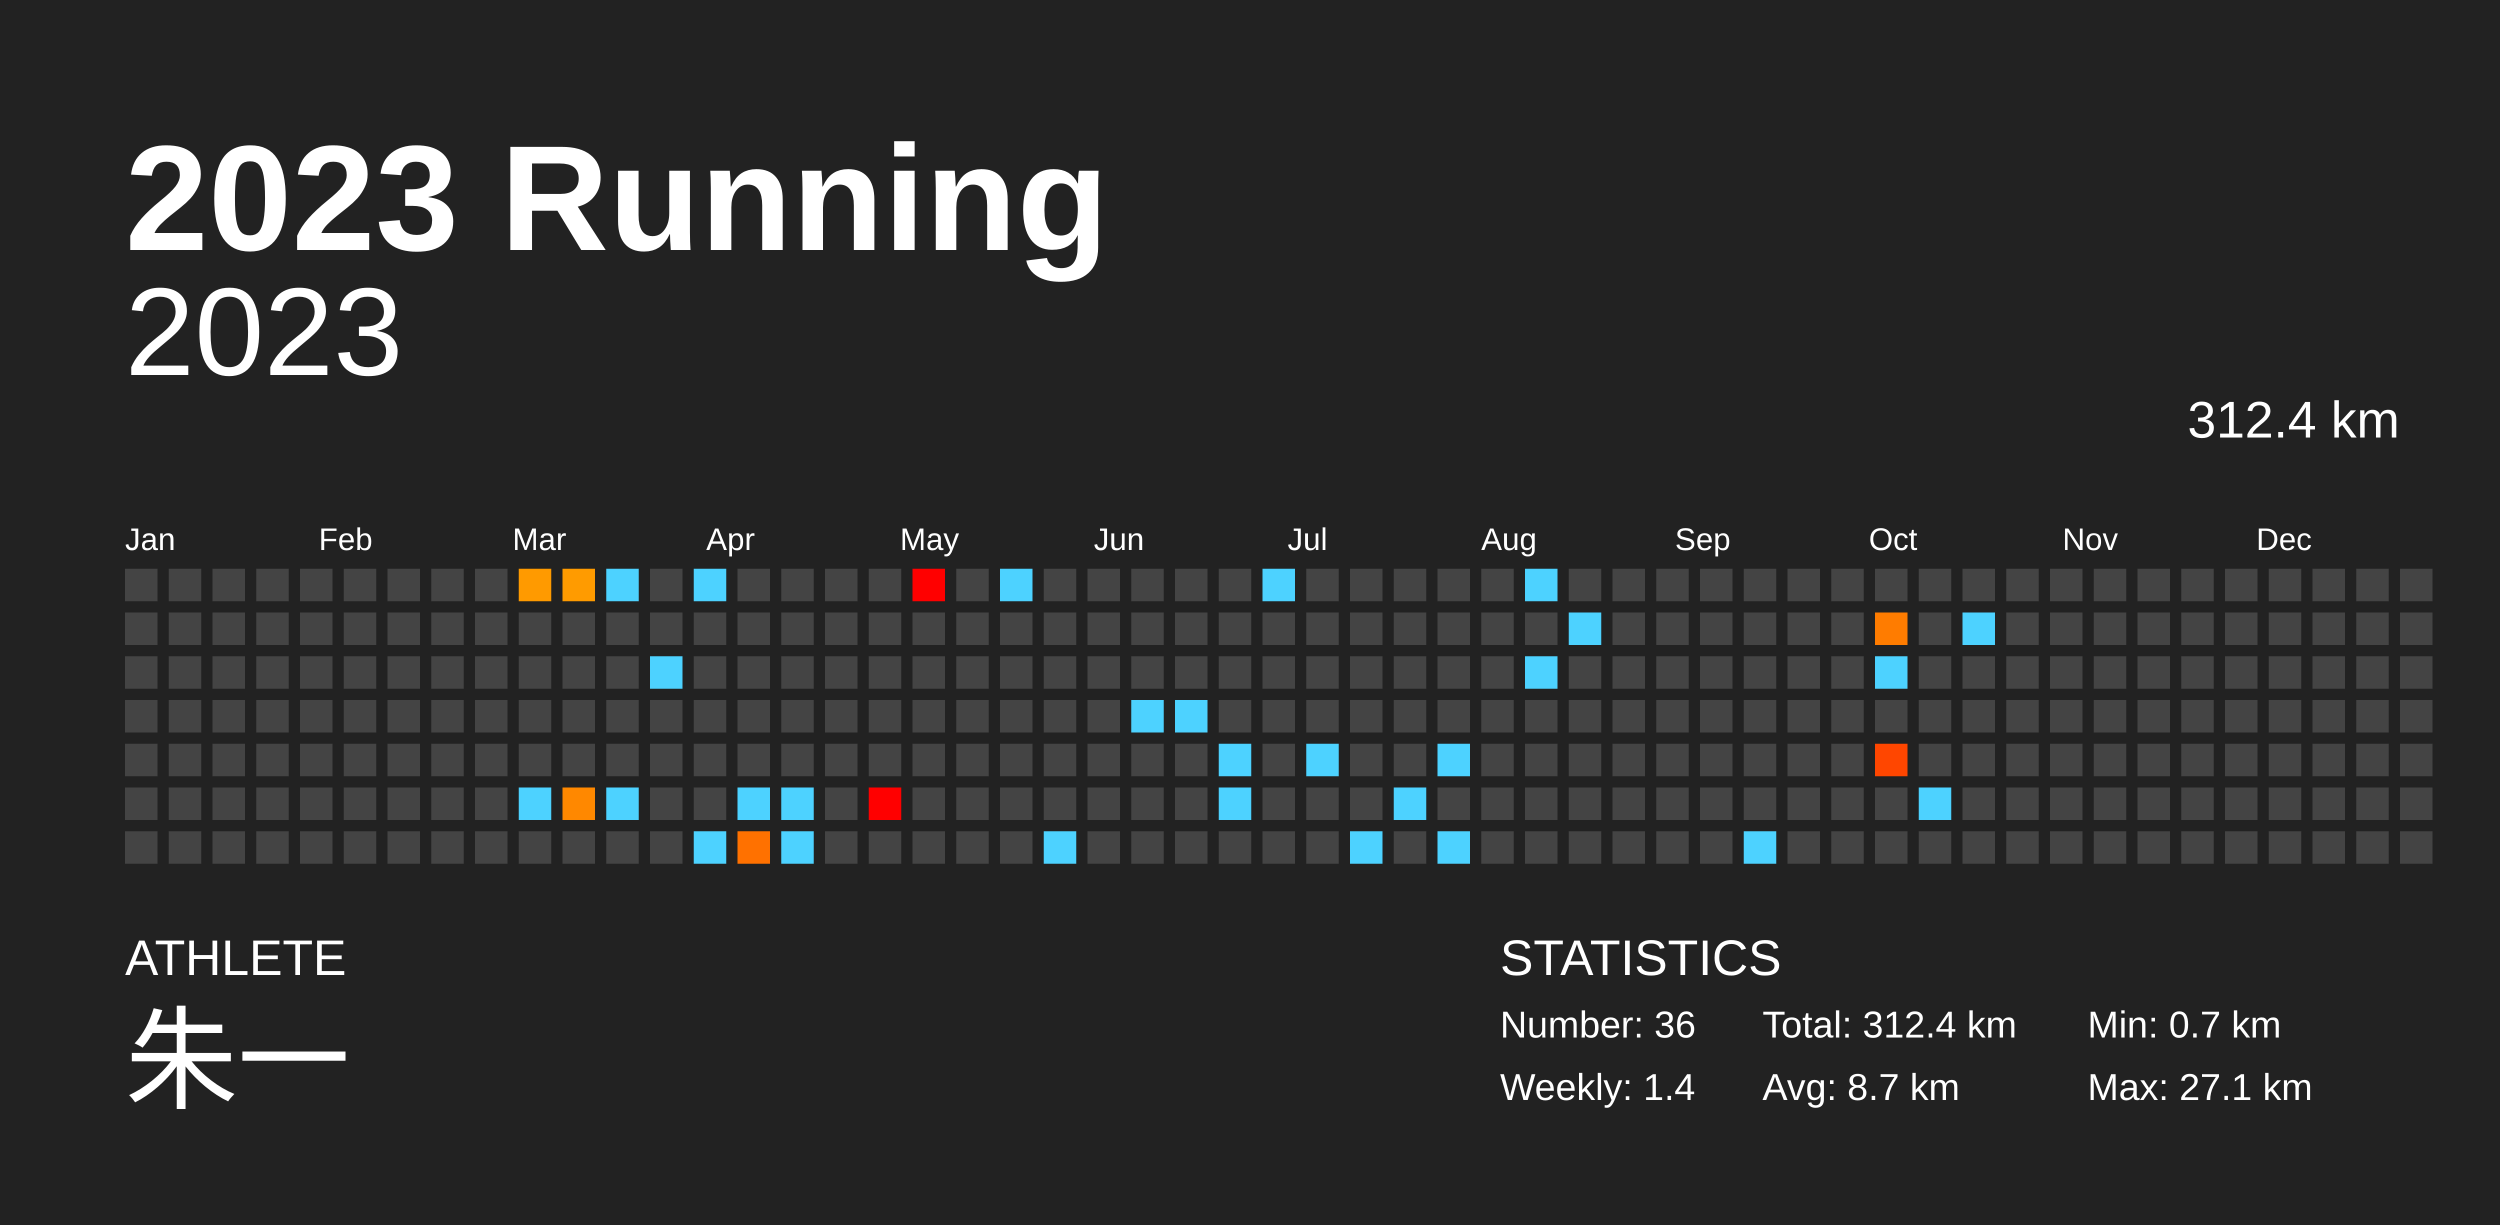
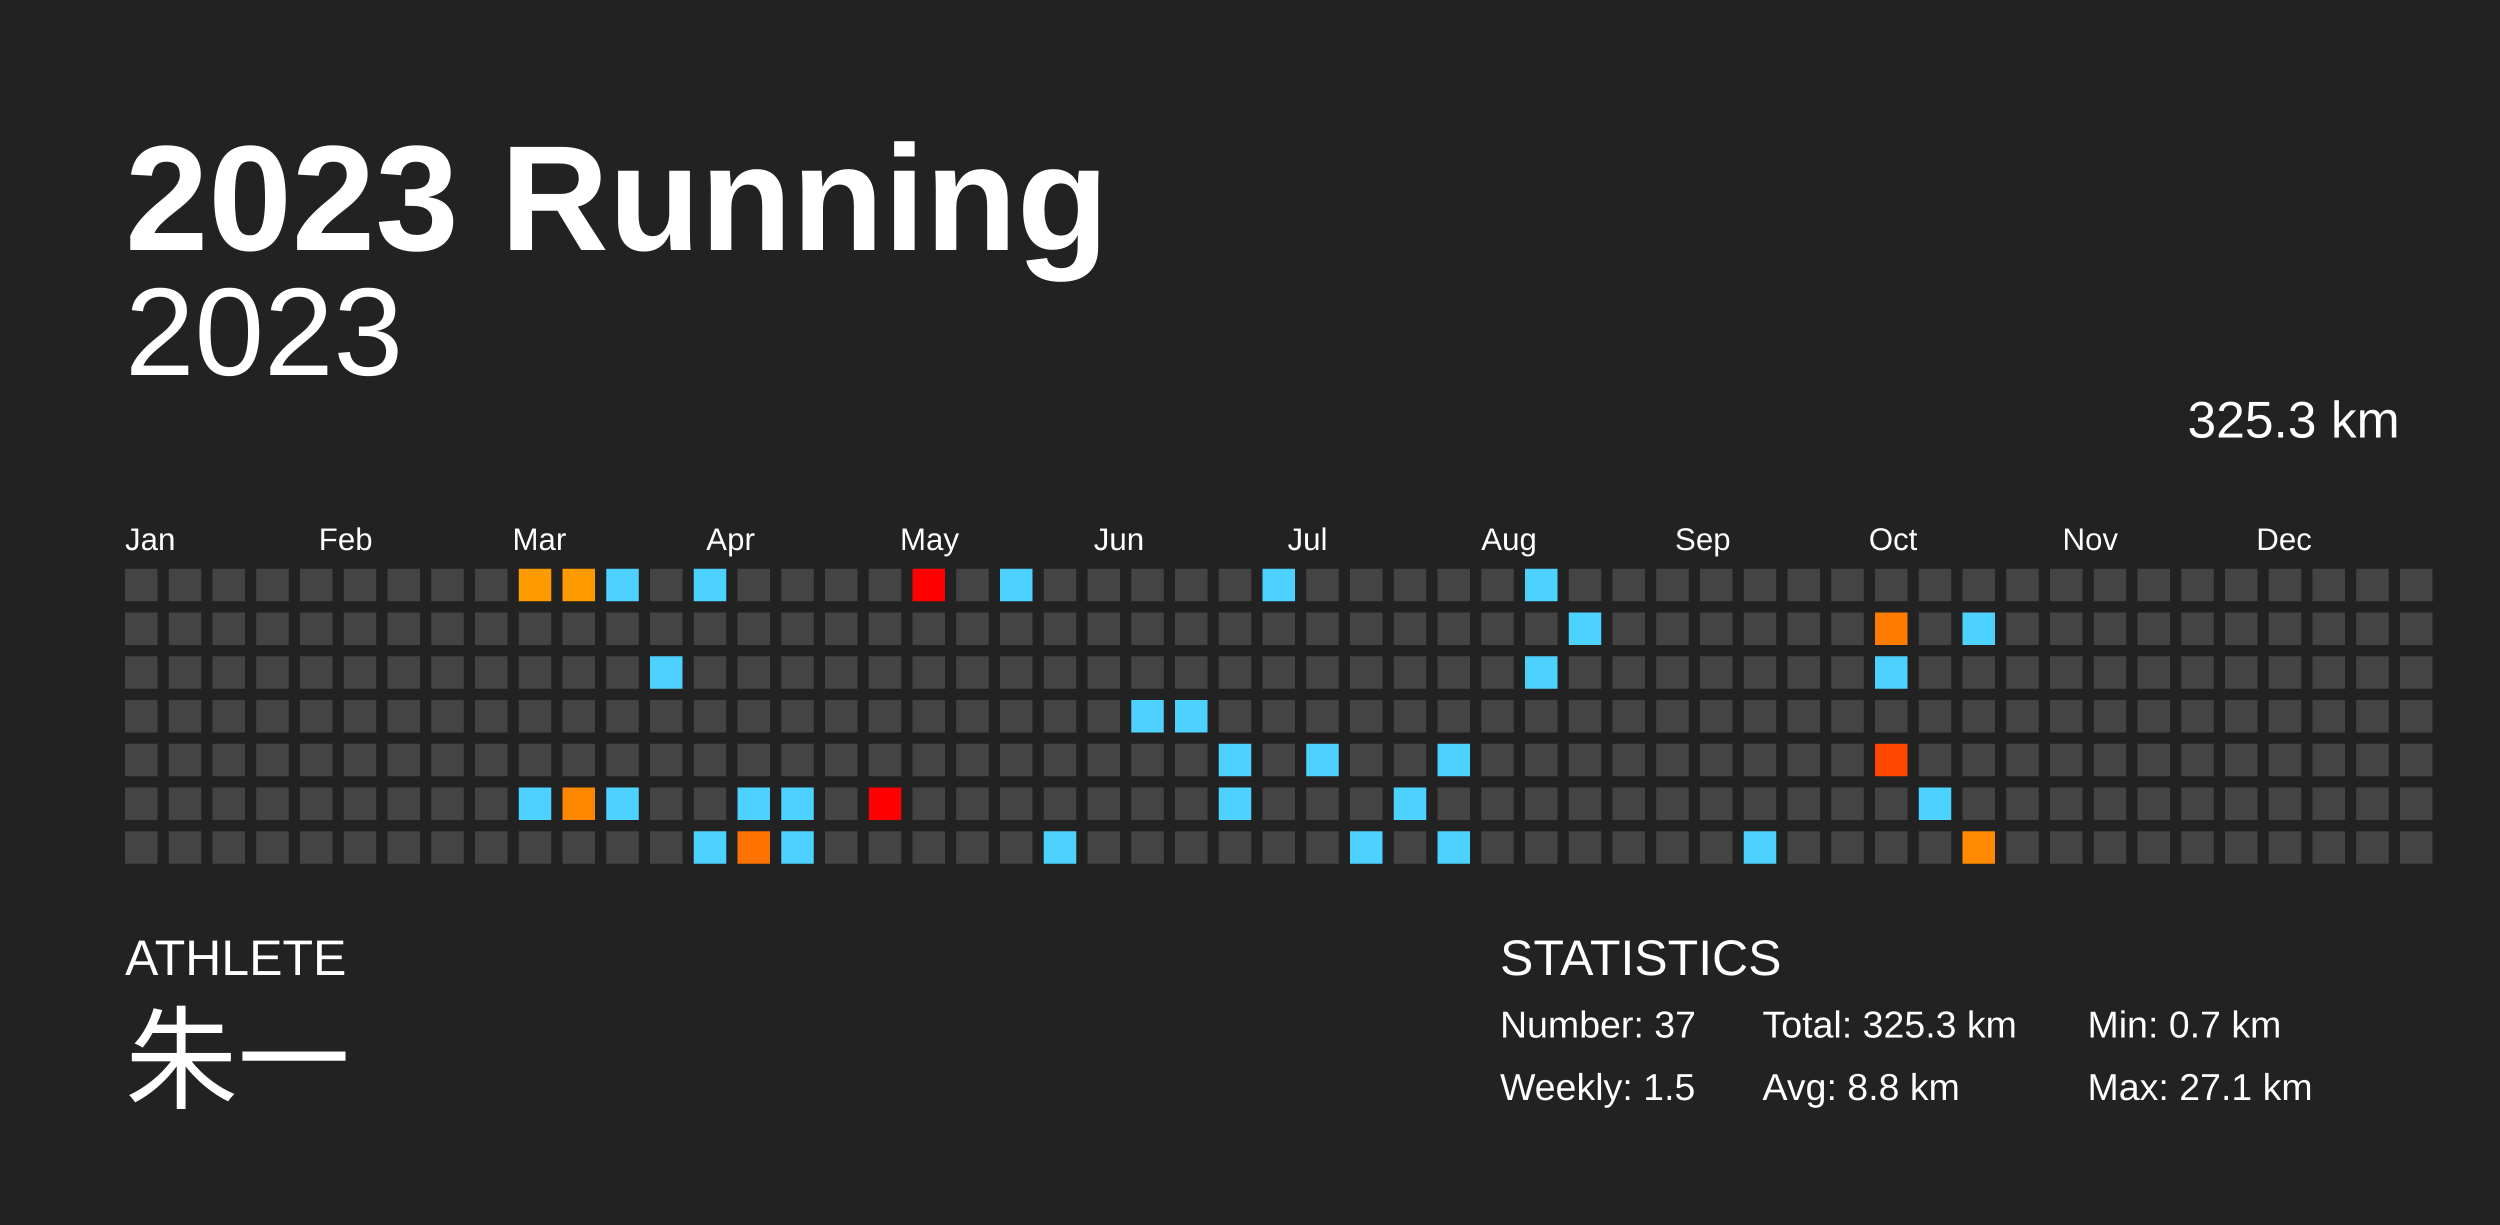
<svg xmlns="http://www.w3.org/2000/svg" baseProfile="full" height="98mm" version="1.1" viewBox="0,0,200,98" width="200mm">
  <defs />
  <rect fill="#222222" height="98" width="200" x="0" y="0" />
  <text fill="#FFFFFF" style="font-size:12px; font-family:Arial; font-weight:bold;" x="10" y="20">2023 Running</text>
  <text fill="#FFFFFF" style="font-size:4px; font-family:Arial" x="10" y="78">ATHLETE</text>
  <text fill="#FFFFFF" style="font-size:9px; font-family:Arial" x="10" y="88">朱一</text>
  <text fill="#FFFFFF" style="font-size:4px; font-family:Arial" x="120" y="78">STATISTICS</text>
-   <text fill="#FFFFFF" style="font-size:3px; font-family:Arial" x="120" y="83">Number: 36</text>
-   <text fill="#FFFFFF" style="font-size:3px; font-family:Arial" x="120" y="88">Weekly: 1.4</text>
-   <text fill="#FFFFFF" style="font-size:3px; font-family:Arial" x="141" y="83">Total: 312.4 km</text>
-   <text fill="#FFFFFF" style="font-size:3px; font-family:Arial" x="141" y="88">Avg: 8.7 km</text>
+   <text fill="#FFFFFF" style="font-size:3px; font-family:Arial" x="120" y="83">Number: 37</text>
+   <text fill="#FFFFFF" style="font-size:3px; font-family:Arial" x="120" y="88">Weekly: 1.5</text>
+   <text fill="#FFFFFF" style="font-size:3px; font-family:Arial" x="141" y="83">Total: 325.3 km</text>
+   <text fill="#FFFFFF" style="font-size:3px; font-family:Arial" x="141" y="88">Avg: 8.8 km</text>
  <text fill="#FFFFFF" style="font-size:3px; font-family:Arial" x="167" y="83">Min: 0.7 km</text>
  <text fill="#FFFFFF" style="font-size:3px; font-family:Arial" x="167" y="88">Max: 27.1 km</text>
  <text alignment-baseline="hanging" fill="#FFFFFF" style="font-size:10.0px; font-family:Arial;" x="10" y="30">2023</text>
-   <text alignment-baseline="hanging" fill="#FFFFFF" style="font-size:4.125px; font-family:Arial;" x="175" y="35">312.4 km</text>
+   <text alignment-baseline="hanging" fill="#FFFFFF" style="font-size:4.125px; font-family:Arial;" x="175" y="35">325.3 km</text>
  <text fill="#FFFFFF" style="font-size:2.5px; font-family:Arial" x="10.0" y="44">Jan</text>
  <text fill="#FFFFFF" style="font-size:2.5px; font-family:Arial" x="25.5" y="44">Feb</text>
  <text fill="#FFFFFF" style="font-size:2.5px; font-family:Arial" x="41.0" y="44">Mar</text>
  <text fill="#FFFFFF" style="font-size:2.5px; font-family:Arial" x="56.5" y="44">Apr</text>
  <text fill="#FFFFFF" style="font-size:2.5px; font-family:Arial" x="72.0" y="44">May</text>
  <text fill="#FFFFFF" style="font-size:2.5px; font-family:Arial" x="87.5" y="44">Jun</text>
  <text fill="#FFFFFF" style="font-size:2.5px; font-family:Arial" x="103.0" y="44">Jul</text>
  <text fill="#FFFFFF" style="font-size:2.5px; font-family:Arial" x="118.5" y="44">Aug</text>
  <text fill="#FFFFFF" style="font-size:2.5px; font-family:Arial" x="134.0" y="44">Sep</text>
  <text fill="#FFFFFF" style="font-size:2.5px; font-family:Arial" x="149.5" y="44">Oct</text>
  <text fill="#FFFFFF" style="font-size:2.5px; font-family:Arial" x="165.0" y="44">Nov</text>
  <text fill="#FFFFFF" style="font-size:2.5px; font-family:Arial" x="180.5" y="44">Dec</text>
  <rect fill="#444444" height="2.6" width="2.6" x="10.0" y="45.5" />
  <rect fill="#444444" height="2.6" width="2.6" x="10.0" y="49.0" />
  <rect fill="#444444" height="2.6" width="2.6" x="10.0" y="52.5" />
  <rect fill="#444444" height="2.6" width="2.6" x="10.0" y="56.0" />
  <rect fill="#444444" height="2.6" width="2.6" x="10.0" y="59.5" />
  <rect fill="#444444" height="2.6" width="2.6" x="10.0" y="63.0" />
  <rect fill="#444444" height="2.6" width="2.6" x="10.0" y="66.5" />
  <rect fill="#444444" height="2.6" width="2.6" x="13.5" y="45.5" />
  <rect fill="#444444" height="2.6" width="2.6" x="13.5" y="49.0" />
  <rect fill="#444444" height="2.6" width="2.6" x="13.5" y="52.5" />
  <rect fill="#444444" height="2.6" width="2.6" x="13.5" y="56.0" />
  <rect fill="#444444" height="2.6" width="2.6" x="13.5" y="59.5" />
  <rect fill="#444444" height="2.6" width="2.6" x="13.5" y="63.0" />
  <rect fill="#444444" height="2.6" width="2.6" x="13.5" y="66.5" />
  <rect fill="#444444" height="2.6" width="2.6" x="17.0" y="45.5" />
  <rect fill="#444444" height="2.6" width="2.6" x="17.0" y="49.0" />
  <rect fill="#444444" height="2.6" width="2.6" x="17.0" y="52.5" />
  <rect fill="#444444" height="2.6" width="2.6" x="17.0" y="56.0" />
  <rect fill="#444444" height="2.6" width="2.6" x="17.0" y="59.5" />
  <rect fill="#444444" height="2.6" width="2.6" x="17.0" y="63.0" />
  <rect fill="#444444" height="2.6" width="2.6" x="17.0" y="66.5" />
  <rect fill="#444444" height="2.6" width="2.6" x="20.5" y="45.5" />
  <rect fill="#444444" height="2.6" width="2.6" x="20.5" y="49.0" />
  <rect fill="#444444" height="2.6" width="2.6" x="20.5" y="52.5" />
  <rect fill="#444444" height="2.6" width="2.6" x="20.5" y="56.0" />
  <rect fill="#444444" height="2.6" width="2.6" x="20.5" y="59.5" />
  <rect fill="#444444" height="2.6" width="2.6" x="20.5" y="63.0" />
  <rect fill="#444444" height="2.6" width="2.6" x="20.5" y="66.5" />
  <rect fill="#444444" height="2.6" width="2.6" x="24.0" y="45.5" />
  <rect fill="#444444" height="2.6" width="2.6" x="24.0" y="49.0" />
  <rect fill="#444444" height="2.6" width="2.6" x="24.0" y="52.5" />
  <rect fill="#444444" height="2.6" width="2.6" x="24.0" y="56.0" />
  <rect fill="#444444" height="2.6" width="2.6" x="24.0" y="59.5" />
  <rect fill="#444444" height="2.6" width="2.6" x="24.0" y="63.0" />
  <rect fill="#444444" height="2.6" width="2.6" x="24.0" y="66.5" />
  <rect fill="#444444" height="2.6" width="2.6" x="27.5" y="45.5" />
  <rect fill="#444444" height="2.6" width="2.6" x="27.5" y="49.0" />
  <rect fill="#444444" height="2.6" width="2.6" x="27.5" y="52.5" />
  <rect fill="#444444" height="2.6" width="2.6" x="27.5" y="56.0" />
  <rect fill="#444444" height="2.6" width="2.6" x="27.5" y="59.5" />
  <rect fill="#444444" height="2.6" width="2.6" x="27.5" y="63.0" />
  <rect fill="#444444" height="2.6" width="2.6" x="27.5" y="66.5" />
  <rect fill="#444444" height="2.6" width="2.6" x="31.0" y="45.5" />
  <rect fill="#444444" height="2.6" width="2.6" x="31.0" y="49.0" />
  <rect fill="#444444" height="2.6" width="2.6" x="31.0" y="52.5" />
  <rect fill="#444444" height="2.6" width="2.6" x="31.0" y="56.0" />
  <rect fill="#444444" height="2.6" width="2.6" x="31.0" y="59.5" />
  <rect fill="#444444" height="2.6" width="2.6" x="31.0" y="63.0" />
  <rect fill="#444444" height="2.6" width="2.6" x="31.0" y="66.5" />
  <rect fill="#444444" height="2.6" width="2.6" x="34.5" y="45.5" />
  <rect fill="#444444" height="2.6" width="2.6" x="34.5" y="49.0" />
  <rect fill="#444444" height="2.6" width="2.6" x="34.5" y="52.5" />
  <rect fill="#444444" height="2.6" width="2.6" x="34.5" y="56.0" />
  <rect fill="#444444" height="2.6" width="2.6" x="34.5" y="59.5" />
  <rect fill="#444444" height="2.6" width="2.6" x="34.5" y="63.0" />
  <rect fill="#444444" height="2.6" width="2.6" x="34.5" y="66.5" />
  <rect fill="#444444" height="2.6" width="2.6" x="38.0" y="45.5" />
  <rect fill="#444444" height="2.6" width="2.6" x="38.0" y="49.0" />
  <rect fill="#444444" height="2.6" width="2.6" x="38.0" y="52.5" />
  <rect fill="#444444" height="2.6" width="2.6" x="38.0" y="56.0" />
  <rect fill="#444444" height="2.6" width="2.6" x="38.0" y="59.5" />
  <rect fill="#444444" height="2.6" width="2.6" x="38.0" y="63.0" />
  <rect fill="#444444" height="2.6" width="2.6" x="38.0" y="66.5" />
  <rect fill="#ff9a00" height="2.6" width="2.6" x="41.5" y="45.5" />
  <rect fill="#444444" height="2.6" width="2.6" x="41.5" y="49.0" />
  <rect fill="#444444" height="2.6" width="2.6" x="41.5" y="52.5" />
  <rect fill="#444444" height="2.6" width="2.6" x="41.5" y="56.0" />
  <rect fill="#444444" height="2.6" width="2.6" x="41.5" y="59.5" />
  <rect fill="#4dd2ff" height="2.6" width="2.6" x="41.5" y="63.0" />
  <rect fill="#444444" height="2.6" width="2.6" x="41.5" y="66.5" />
  <rect fill="#ff9b00" height="2.6" width="2.6" x="45.0" y="45.5" />
  <rect fill="#444444" height="2.6" width="2.6" x="45.0" y="49.0" />
  <rect fill="#444444" height="2.6" width="2.6" x="45.0" y="52.5" />
  <rect fill="#444444" height="2.6" width="2.6" x="45.0" y="56.0" />
  <rect fill="#444444" height="2.6" width="2.6" x="45.0" y="59.5" />
  <rect fill="#ff8800" height="2.6" width="2.6" x="45.0" y="63.0" />
  <rect fill="#444444" height="2.6" width="2.6" x="45.0" y="66.5" />
  <rect fill="#4dd2ff" height="2.6" width="2.6" x="48.5" y="45.5" />
  <rect fill="#444444" height="2.6" width="2.6" x="48.5" y="49.0" />
  <rect fill="#444444" height="2.6" width="2.6" x="48.5" y="52.5" />
  <rect fill="#444444" height="2.6" width="2.6" x="48.5" y="56.0" />
  <rect fill="#444444" height="2.6" width="2.6" x="48.5" y="59.5" />
  <rect fill="#4dd2ff" height="2.6" width="2.6" x="48.5" y="63.0" />
  <rect fill="#444444" height="2.6" width="2.6" x="48.5" y="66.5" />
  <rect fill="#444444" height="2.6" width="2.6" x="52.0" y="45.5" />
  <rect fill="#444444" height="2.6" width="2.6" x="52.0" y="49.0" />
  <rect fill="#4dd2ff" height="2.6" width="2.6" x="52.0" y="52.5" />
  <rect fill="#444444" height="2.6" width="2.6" x="52.0" y="56.0" />
  <rect fill="#444444" height="2.6" width="2.6" x="52.0" y="59.5" />
  <rect fill="#444444" height="2.6" width="2.6" x="52.0" y="63.0" />
  <rect fill="#444444" height="2.6" width="2.6" x="52.0" y="66.5" />
  <rect fill="#4dd2ff" height="2.6" width="2.6" x="55.5" y="45.5" />
  <rect fill="#444444" height="2.6" width="2.6" x="55.5" y="49.0" />
  <rect fill="#444444" height="2.6" width="2.6" x="55.5" y="52.5" />
  <rect fill="#444444" height="2.6" width="2.6" x="55.5" y="56.0" />
  <rect fill="#444444" height="2.6" width="2.6" x="55.5" y="59.5" />
  <rect fill="#444444" height="2.6" width="2.6" x="55.5" y="63.0" />
  <rect fill="#4dd2ff" height="2.6" width="2.6" x="55.5" y="66.5" />
  <rect fill="#444444" height="2.6" width="2.6" x="59.0" y="45.5" />
  <rect fill="#444444" height="2.6" width="2.6" x="59.0" y="49.0" />
  <rect fill="#444444" height="2.6" width="2.6" x="59.0" y="52.5" />
  <rect fill="#444444" height="2.6" width="2.6" x="59.0" y="56.0" />
  <rect fill="#444444" height="2.6" width="2.6" x="59.0" y="59.5" />
  <rect fill="#4dd2ff" height="2.6" width="2.6" x="59.0" y="63.0" />
  <rect fill="#ff7100" height="2.6" width="2.6" x="59.0" y="66.5" />
  <rect fill="#444444" height="2.6" width="2.6" x="62.5" y="45.5" />
  <rect fill="#444444" height="2.6" width="2.6" x="62.5" y="49.0" />
  <rect fill="#444444" height="2.6" width="2.6" x="62.5" y="52.5" />
  <rect fill="#444444" height="2.6" width="2.6" x="62.5" y="56.0" />
  <rect fill="#444444" height="2.6" width="2.6" x="62.5" y="59.5" />
  <rect fill="#4dd2ff" height="2.6" width="2.6" x="62.5" y="63.0" />
  <rect fill="#4dd2ff" height="2.6" width="2.6" x="62.5" y="66.5" />
  <rect fill="#444444" height="2.6" width="2.6" x="66.0" y="45.5" />
  <rect fill="#444444" height="2.6" width="2.6" x="66.0" y="49.0" />
  <rect fill="#444444" height="2.6" width="2.6" x="66.0" y="52.5" />
  <rect fill="#444444" height="2.6" width="2.6" x="66.0" y="56.0" />
  <rect fill="#444444" height="2.6" width="2.6" x="66.0" y="59.5" />
  <rect fill="#444444" height="2.6" width="2.6" x="66.0" y="63.0" />
  <rect fill="#444444" height="2.6" width="2.6" x="66.0" y="66.5" />
  <rect fill="#444444" height="2.6" width="2.6" x="69.5" y="45.5" />
  <rect fill="#444444" height="2.6" width="2.6" x="69.5" y="49.0" />
  <rect fill="#444444" height="2.6" width="2.6" x="69.5" y="52.5" />
  <rect fill="#444444" height="2.6" width="2.6" x="69.5" y="56.0" />
  <rect fill="#444444" height="2.6" width="2.6" x="69.5" y="59.5" />
  <rect fill="red" height="2.6" width="2.6" x="69.5" y="63.0" />
  <rect fill="#444444" height="2.6" width="2.6" x="69.5" y="66.5" />
  <rect fill="red" height="2.6" width="2.6" x="73.0" y="45.5" />
  <rect fill="#444444" height="2.6" width="2.6" x="73.0" y="49.0" />
  <rect fill="#444444" height="2.6" width="2.6" x="73.0" y="52.5" />
  <rect fill="#444444" height="2.6" width="2.6" x="73.0" y="56.0" />
  <rect fill="#444444" height="2.6" width="2.6" x="73.0" y="59.5" />
  <rect fill="#444444" height="2.6" width="2.6" x="73.0" y="63.0" />
  <rect fill="#444444" height="2.6" width="2.6" x="73.0" y="66.5" />
  <rect fill="#444444" height="2.6" width="2.6" x="76.5" y="45.5" />
  <rect fill="#444444" height="2.6" width="2.6" x="76.5" y="49.0" />
  <rect fill="#444444" height="2.6" width="2.6" x="76.5" y="52.5" />
  <rect fill="#444444" height="2.6" width="2.6" x="76.5" y="56.0" />
  <rect fill="#444444" height="2.6" width="2.6" x="76.5" y="59.5" />
  <rect fill="#444444" height="2.6" width="2.6" x="76.5" y="63.0" />
  <rect fill="#444444" height="2.6" width="2.6" x="76.5" y="66.5" />
  <rect fill="#4dd2ff" height="2.6" width="2.6" x="80.0" y="45.5" />
  <rect fill="#444444" height="2.6" width="2.6" x="80.0" y="49.0" />
  <rect fill="#444444" height="2.6" width="2.6" x="80.0" y="52.5" />
  <rect fill="#444444" height="2.6" width="2.6" x="80.0" y="56.0" />
  <rect fill="#444444" height="2.6" width="2.6" x="80.0" y="59.5" />
  <rect fill="#444444" height="2.6" width="2.6" x="80.0" y="63.0" />
  <rect fill="#444444" height="2.6" width="2.6" x="80.0" y="66.5" />
  <rect fill="#444444" height="2.6" width="2.6" x="83.5" y="45.5" />
  <rect fill="#444444" height="2.6" width="2.6" x="83.5" y="49.0" />
  <rect fill="#444444" height="2.6" width="2.6" x="83.5" y="52.5" />
  <rect fill="#444444" height="2.6" width="2.6" x="83.5" y="56.0" />
  <rect fill="#444444" height="2.6" width="2.6" x="83.5" y="59.5" />
  <rect fill="#444444" height="2.6" width="2.6" x="83.5" y="63.0" />
  <rect fill="#4dd2ff" height="2.6" width="2.6" x="83.5" y="66.5" />
  <rect fill="#444444" height="2.6" width="2.6" x="87.0" y="45.5" />
  <rect fill="#444444" height="2.6" width="2.6" x="87.0" y="49.0" />
  <rect fill="#444444" height="2.6" width="2.6" x="87.0" y="52.5" />
  <rect fill="#444444" height="2.6" width="2.6" x="87.0" y="56.0" />
  <rect fill="#444444" height="2.6" width="2.6" x="87.0" y="59.5" />
  <rect fill="#444444" height="2.6" width="2.6" x="87.0" y="63.0" />
  <rect fill="#444444" height="2.6" width="2.6" x="87.0" y="66.5" />
  <rect fill="#444444" height="2.6" width="2.6" x="90.5" y="45.5" />
  <rect fill="#444444" height="2.6" width="2.6" x="90.5" y="49.0" />
  <rect fill="#444444" height="2.6" width="2.6" x="90.5" y="52.5" />
  <rect fill="#4dd2ff" height="2.6" width="2.6" x="90.5" y="56.0" />
  <rect fill="#444444" height="2.6" width="2.6" x="90.5" y="59.5" />
  <rect fill="#444444" height="2.6" width="2.6" x="90.5" y="63.0" />
  <rect fill="#444444" height="2.6" width="2.6" x="90.5" y="66.5" />
  <rect fill="#444444" height="2.6" width="2.6" x="94.0" y="45.5" />
  <rect fill="#444444" height="2.6" width="2.6" x="94.0" y="49.0" />
  <rect fill="#444444" height="2.6" width="2.6" x="94.0" y="52.5" />
  <rect fill="#4dd2ff" height="2.6" width="2.6" x="94.0" y="56.0" />
  <rect fill="#444444" height="2.6" width="2.6" x="94.0" y="59.5" />
  <rect fill="#444444" height="2.6" width="2.6" x="94.0" y="63.0" />
  <rect fill="#444444" height="2.6" width="2.6" x="94.0" y="66.5" />
  <rect fill="#444444" height="2.6" width="2.6" x="97.5" y="45.5" />
  <rect fill="#444444" height="2.6" width="2.6" x="97.5" y="49.0" />
  <rect fill="#444444" height="2.6" width="2.6" x="97.5" y="52.5" />
  <rect fill="#444444" height="2.6" width="2.6" x="97.5" y="56.0" />
  <rect fill="#4dd2ff" height="2.6" width="2.6" x="97.5" y="59.5" />
  <rect fill="#4dd2ff" height="2.6" width="2.6" x="97.5" y="63.0" />
  <rect fill="#444444" height="2.6" width="2.6" x="97.5" y="66.5" />
  <rect fill="#4dd2ff" height="2.6" width="2.6" x="101.0" y="45.5" />
  <rect fill="#444444" height="2.6" width="2.6" x="101.0" y="49.0" />
  <rect fill="#444444" height="2.6" width="2.6" x="101.0" y="52.5" />
  <rect fill="#444444" height="2.6" width="2.6" x="101.0" y="56.0" />
  <rect fill="#444444" height="2.6" width="2.6" x="101.0" y="59.5" />
  <rect fill="#444444" height="2.6" width="2.6" x="101.0" y="63.0" />
  <rect fill="#444444" height="2.6" width="2.6" x="101.0" y="66.5" />
  <rect fill="#444444" height="2.6" width="2.6" x="104.5" y="45.5" />
  <rect fill="#444444" height="2.6" width="2.6" x="104.5" y="49.0" />
  <rect fill="#444444" height="2.6" width="2.6" x="104.5" y="52.5" />
  <rect fill="#444444" height="2.6" width="2.6" x="104.5" y="56.0" />
  <rect fill="#4dd2ff" height="2.6" width="2.6" x="104.5" y="59.5" />
  <rect fill="#444444" height="2.6" width="2.6" x="104.5" y="63.0" />
  <rect fill="#444444" height="2.6" width="2.6" x="104.5" y="66.5" />
  <rect fill="#444444" height="2.6" width="2.6" x="108.0" y="45.5" />
  <rect fill="#444444" height="2.6" width="2.6" x="108.0" y="49.0" />
  <rect fill="#444444" height="2.6" width="2.6" x="108.0" y="52.5" />
  <rect fill="#444444" height="2.6" width="2.6" x="108.0" y="56.0" />
  <rect fill="#444444" height="2.6" width="2.6" x="108.0" y="59.5" />
  <rect fill="#444444" height="2.6" width="2.6" x="108.0" y="63.0" />
  <rect fill="#4dd2ff" height="2.6" width="2.6" x="108.0" y="66.5" />
  <rect fill="#444444" height="2.6" width="2.6" x="111.5" y="45.5" />
  <rect fill="#444444" height="2.6" width="2.6" x="111.5" y="49.0" />
  <rect fill="#444444" height="2.6" width="2.6" x="111.5" y="52.5" />
  <rect fill="#444444" height="2.6" width="2.6" x="111.5" y="56.0" />
  <rect fill="#444444" height="2.6" width="2.6" x="111.5" y="59.5" />
  <rect fill="#4dd2ff" height="2.6" width="2.6" x="111.5" y="63.0" />
  <rect fill="#444444" height="2.6" width="2.6" x="111.5" y="66.5" />
  <rect fill="#444444" height="2.6" width="2.6" x="115.0" y="45.5" />
  <rect fill="#444444" height="2.6" width="2.6" x="115.0" y="49.0" />
  <rect fill="#444444" height="2.6" width="2.6" x="115.0" y="52.5" />
  <rect fill="#444444" height="2.6" width="2.6" x="115.0" y="56.0" />
  <rect fill="#4dd2ff" height="2.6" width="2.6" x="115.0" y="59.5" />
  <rect fill="#444444" height="2.6" width="2.6" x="115.0" y="63.0" />
  <rect fill="#4dd2ff" height="2.6" width="2.6" x="115.0" y="66.5" />
  <rect fill="#444444" height="2.6" width="2.6" x="118.5" y="45.5" />
  <rect fill="#444444" height="2.6" width="2.6" x="118.5" y="49.0" />
  <rect fill="#444444" height="2.6" width="2.6" x="118.5" y="52.5" />
  <rect fill="#444444" height="2.6" width="2.6" x="118.5" y="56.0" />
  <rect fill="#444444" height="2.6" width="2.6" x="118.5" y="59.5" />
  <rect fill="#444444" height="2.6" width="2.6" x="118.5" y="63.0" />
  <rect fill="#444444" height="2.6" width="2.6" x="118.5" y="66.5" />
  <rect fill="#4dd2ff" height="2.6" width="2.6" x="122.0" y="45.5" />
  <rect fill="#444444" height="2.6" width="2.6" x="122.0" y="49.0" />
  <rect fill="#4dd2ff" height="2.6" width="2.6" x="122.0" y="52.5" />
  <rect fill="#444444" height="2.6" width="2.6" x="122.0" y="56.0" />
  <rect fill="#444444" height="2.6" width="2.6" x="122.0" y="59.5" />
  <rect fill="#444444" height="2.6" width="2.6" x="122.0" y="63.0" />
  <rect fill="#444444" height="2.6" width="2.6" x="122.0" y="66.5" />
  <rect fill="#444444" height="2.6" width="2.6" x="125.5" y="45.5" />
  <rect fill="#4dd2ff" height="2.6" width="2.6" x="125.5" y="49.0" />
  <rect fill="#444444" height="2.6" width="2.6" x="125.5" y="52.5" />
  <rect fill="#444444" height="2.6" width="2.6" x="125.5" y="56.0" />
  <rect fill="#444444" height="2.6" width="2.6" x="125.5" y="59.5" />
  <rect fill="#444444" height="2.6" width="2.6" x="125.5" y="63.0" />
  <rect fill="#444444" height="2.6" width="2.6" x="125.5" y="66.5" />
  <rect fill="#444444" height="2.6" width="2.6" x="129.0" y="45.5" />
  <rect fill="#444444" height="2.6" width="2.6" x="129.0" y="49.0" />
  <rect fill="#444444" height="2.6" width="2.6" x="129.0" y="52.5" />
  <rect fill="#444444" height="2.6" width="2.6" x="129.0" y="56.0" />
  <rect fill="#444444" height="2.6" width="2.6" x="129.0" y="59.5" />
  <rect fill="#444444" height="2.6" width="2.6" x="129.0" y="63.0" />
  <rect fill="#444444" height="2.6" width="2.6" x="129.0" y="66.5" />
  <rect fill="#444444" height="2.6" width="2.6" x="132.5" y="45.5" />
  <rect fill="#444444" height="2.6" width="2.6" x="132.5" y="49.0" />
  <rect fill="#444444" height="2.6" width="2.6" x="132.5" y="52.5" />
  <rect fill="#444444" height="2.6" width="2.6" x="132.5" y="56.0" />
  <rect fill="#444444" height="2.6" width="2.6" x="132.5" y="59.5" />
  <rect fill="#444444" height="2.6" width="2.6" x="132.5" y="63.0" />
  <rect fill="#444444" height="2.6" width="2.6" x="132.5" y="66.5" />
  <rect fill="#444444" height="2.6" width="2.6" x="136.0" y="45.5" />
  <rect fill="#444444" height="2.6" width="2.6" x="136.0" y="49.0" />
  <rect fill="#444444" height="2.6" width="2.6" x="136.0" y="52.5" />
  <rect fill="#444444" height="2.6" width="2.6" x="136.0" y="56.0" />
  <rect fill="#444444" height="2.6" width="2.6" x="136.0" y="59.5" />
  <rect fill="#444444" height="2.6" width="2.6" x="136.0" y="63.0" />
  <rect fill="#444444" height="2.6" width="2.6" x="136.0" y="66.5" />
  <rect fill="#444444" height="2.6" width="2.6" x="139.5" y="45.5" />
  <rect fill="#444444" height="2.6" width="2.6" x="139.5" y="49.0" />
  <rect fill="#444444" height="2.6" width="2.6" x="139.5" y="52.5" />
  <rect fill="#444444" height="2.6" width="2.6" x="139.5" y="56.0" />
  <rect fill="#444444" height="2.6" width="2.6" x="139.5" y="59.5" />
  <rect fill="#444444" height="2.6" width="2.6" x="139.5" y="63.0" />
  <rect fill="#4dd2ff" height="2.6" width="2.6" x="139.5" y="66.5" />
  <rect fill="#444444" height="2.6" width="2.6" x="143.0" y="45.5" />
  <rect fill="#444444" height="2.6" width="2.6" x="143.0" y="49.0" />
  <rect fill="#444444" height="2.6" width="2.6" x="143.0" y="52.5" />
  <rect fill="#444444" height="2.6" width="2.6" x="143.0" y="56.0" />
  <rect fill="#444444" height="2.6" width="2.6" x="143.0" y="59.5" />
  <rect fill="#444444" height="2.6" width="2.6" x="143.0" y="63.0" />
  <rect fill="#444444" height="2.6" width="2.6" x="143.0" y="66.5" />
  <rect fill="#444444" height="2.6" width="2.6" x="146.5" y="45.5" />
  <rect fill="#444444" height="2.6" width="2.6" x="146.5" y="49.0" />
  <rect fill="#444444" height="2.6" width="2.6" x="146.5" y="52.5" />
  <rect fill="#444444" height="2.6" width="2.6" x="146.5" y="56.0" />
  <rect fill="#444444" height="2.6" width="2.6" x="146.5" y="59.5" />
  <rect fill="#444444" height="2.6" width="2.6" x="146.5" y="63.0" />
  <rect fill="#444444" height="2.6" width="2.6" x="146.5" y="66.5" />
  <rect fill="#444444" height="2.6" width="2.6" x="150.0" y="45.5" />
  <rect fill="#ff7c00" height="2.6" width="2.6" x="150.0" y="49.0" />
  <rect fill="#4dd2ff" height="2.6" width="2.6" x="150.0" y="52.5" />
  <rect fill="#444444" height="2.6" width="2.6" x="150.0" y="56.0" />
  <rect fill="#ff4600" height="2.6" width="2.6" x="150.0" y="59.5" />
  <rect fill="#444444" height="2.6" width="2.6" x="150.0" y="63.0" />
  <rect fill="#444444" height="2.6" width="2.6" x="150.0" y="66.5" />
  <rect fill="#444444" height="2.6" width="2.6" x="153.5" y="45.5" />
  <rect fill="#444444" height="2.6" width="2.6" x="153.5" y="49.0" />
  <rect fill="#444444" height="2.6" width="2.6" x="153.5" y="52.5" />
  <rect fill="#444444" height="2.6" width="2.6" x="153.5" y="56.0" />
  <rect fill="#444444" height="2.6" width="2.6" x="153.5" y="59.5" />
  <rect fill="#4dd2ff" height="2.6" width="2.6" x="153.5" y="63.0" />
  <rect fill="#444444" height="2.6" width="2.6" x="153.5" y="66.5" />
  <rect fill="#444444" height="2.6" width="2.6" x="157.0" y="45.5" />
  <rect fill="#4dd2ff" height="2.6" width="2.6" x="157.0" y="49.0" />
  <rect fill="#444444" height="2.6" width="2.6" x="157.0" y="52.5" />
  <rect fill="#444444" height="2.6" width="2.6" x="157.0" y="56.0" />
  <rect fill="#444444" height="2.6" width="2.6" x="157.0" y="59.5" />
  <rect fill="#444444" height="2.6" width="2.6" x="157.0" y="63.0" />
-   <rect fill="#444444" height="2.6" width="2.6" x="157.0" y="66.5" />
+   <rect fill="#ff8900" height="2.6" width="2.6" x="157.0" y="66.5" />
  <rect fill="#444444" height="2.6" width="2.6" x="160.5" y="45.5" />
  <rect fill="#444444" height="2.6" width="2.6" x="160.5" y="49.0" />
  <rect fill="#444444" height="2.6" width="2.6" x="160.5" y="52.5" />
  <rect fill="#444444" height="2.6" width="2.6" x="160.5" y="56.0" />
  <rect fill="#444444" height="2.6" width="2.6" x="160.5" y="59.5" />
  <rect fill="#444444" height="2.6" width="2.6" x="160.5" y="63.0" />
  <rect fill="#444444" height="2.6" width="2.6" x="160.5" y="66.5" />
  <rect fill="#444444" height="2.6" width="2.6" x="164.0" y="45.5" />
  <rect fill="#444444" height="2.6" width="2.6" x="164.0" y="49.0" />
  <rect fill="#444444" height="2.6" width="2.6" x="164.0" y="52.5" />
  <rect fill="#444444" height="2.6" width="2.6" x="164.0" y="56.0" />
  <rect fill="#444444" height="2.6" width="2.6" x="164.0" y="59.5" />
  <rect fill="#444444" height="2.6" width="2.6" x="164.0" y="63.0" />
  <rect fill="#444444" height="2.6" width="2.6" x="164.0" y="66.5" />
  <rect fill="#444444" height="2.6" width="2.6" x="167.5" y="45.5" />
  <rect fill="#444444" height="2.6" width="2.6" x="167.5" y="49.0" />
  <rect fill="#444444" height="2.6" width="2.6" x="167.5" y="52.5" />
  <rect fill="#444444" height="2.6" width="2.6" x="167.5" y="56.0" />
  <rect fill="#444444" height="2.6" width="2.6" x="167.5" y="59.5" />
  <rect fill="#444444" height="2.6" width="2.6" x="167.5" y="63.0" />
  <rect fill="#444444" height="2.6" width="2.6" x="167.5" y="66.5" />
  <rect fill="#444444" height="2.6" width="2.6" x="171.0" y="45.5" />
  <rect fill="#444444" height="2.6" width="2.6" x="171.0" y="49.0" />
  <rect fill="#444444" height="2.6" width="2.6" x="171.0" y="52.5" />
  <rect fill="#444444" height="2.6" width="2.6" x="171.0" y="56.0" />
  <rect fill="#444444" height="2.6" width="2.6" x="171.0" y="59.5" />
  <rect fill="#444444" height="2.6" width="2.6" x="171.0" y="63.0" />
  <rect fill="#444444" height="2.6" width="2.6" x="171.0" y="66.5" />
  <rect fill="#444444" height="2.6" width="2.6" x="174.5" y="45.5" />
  <rect fill="#444444" height="2.6" width="2.6" x="174.5" y="49.0" />
  <rect fill="#444444" height="2.6" width="2.6" x="174.5" y="52.5" />
  <rect fill="#444444" height="2.6" width="2.6" x="174.5" y="56.0" />
  <rect fill="#444444" height="2.6" width="2.6" x="174.5" y="59.5" />
  <rect fill="#444444" height="2.6" width="2.6" x="174.5" y="63.0" />
  <rect fill="#444444" height="2.6" width="2.6" x="174.5" y="66.5" />
  <rect fill="#444444" height="2.6" width="2.6" x="178.0" y="45.5" />
  <rect fill="#444444" height="2.6" width="2.6" x="178.0" y="49.0" />
  <rect fill="#444444" height="2.6" width="2.6" x="178.0" y="52.5" />
  <rect fill="#444444" height="2.6" width="2.6" x="178.0" y="56.0" />
  <rect fill="#444444" height="2.6" width="2.6" x="178.0" y="59.5" />
  <rect fill="#444444" height="2.6" width="2.6" x="178.0" y="63.0" />
  <rect fill="#444444" height="2.6" width="2.6" x="178.0" y="66.5" />
  <rect fill="#444444" height="2.6" width="2.6" x="181.5" y="45.5" />
  <rect fill="#444444" height="2.6" width="2.6" x="181.5" y="49.0" />
  <rect fill="#444444" height="2.6" width="2.6" x="181.5" y="52.5" />
  <rect fill="#444444" height="2.6" width="2.6" x="181.5" y="56.0" />
  <rect fill="#444444" height="2.6" width="2.6" x="181.5" y="59.5" />
  <rect fill="#444444" height="2.6" width="2.6" x="181.5" y="63.0" />
  <rect fill="#444444" height="2.6" width="2.6" x="181.5" y="66.5" />
  <rect fill="#444444" height="2.6" width="2.6" x="185.0" y="45.5" />
  <rect fill="#444444" height="2.6" width="2.6" x="185.0" y="49.0" />
  <rect fill="#444444" height="2.6" width="2.6" x="185.0" y="52.5" />
  <rect fill="#444444" height="2.6" width="2.6" x="185.0" y="56.0" />
  <rect fill="#444444" height="2.6" width="2.6" x="185.0" y="59.5" />
  <rect fill="#444444" height="2.6" width="2.6" x="185.0" y="63.0" />
  <rect fill="#444444" height="2.6" width="2.6" x="185.0" y="66.5" />
  <rect fill="#444444" height="2.6" width="2.6" x="188.5" y="45.5" />
  <rect fill="#444444" height="2.6" width="2.6" x="188.5" y="49.0" />
  <rect fill="#444444" height="2.6" width="2.6" x="188.5" y="52.5" />
  <rect fill="#444444" height="2.6" width="2.6" x="188.5" y="56.0" />
  <rect fill="#444444" height="2.6" width="2.6" x="188.5" y="59.5" />
  <rect fill="#444444" height="2.6" width="2.6" x="188.5" y="63.0" />
  <rect fill="#444444" height="2.6" width="2.6" x="188.5" y="66.5" />
  <rect fill="#444444" height="2.6" width="2.6" x="192.0" y="45.5" />
  <rect fill="#444444" height="2.6" width="2.6" x="192.0" y="49.0" />
  <rect fill="#444444" height="2.6" width="2.6" x="192.0" y="52.5" />
  <rect fill="#444444" height="2.6" width="2.6" x="192.0" y="56.0" />
  <rect fill="#444444" height="2.6" width="2.6" x="192.0" y="59.5" />
  <rect fill="#444444" height="2.6" width="2.6" x="192.0" y="63.0" />
  <rect fill="#444444" height="2.6" width="2.6" x="192.0" y="66.5" />
</svg>
